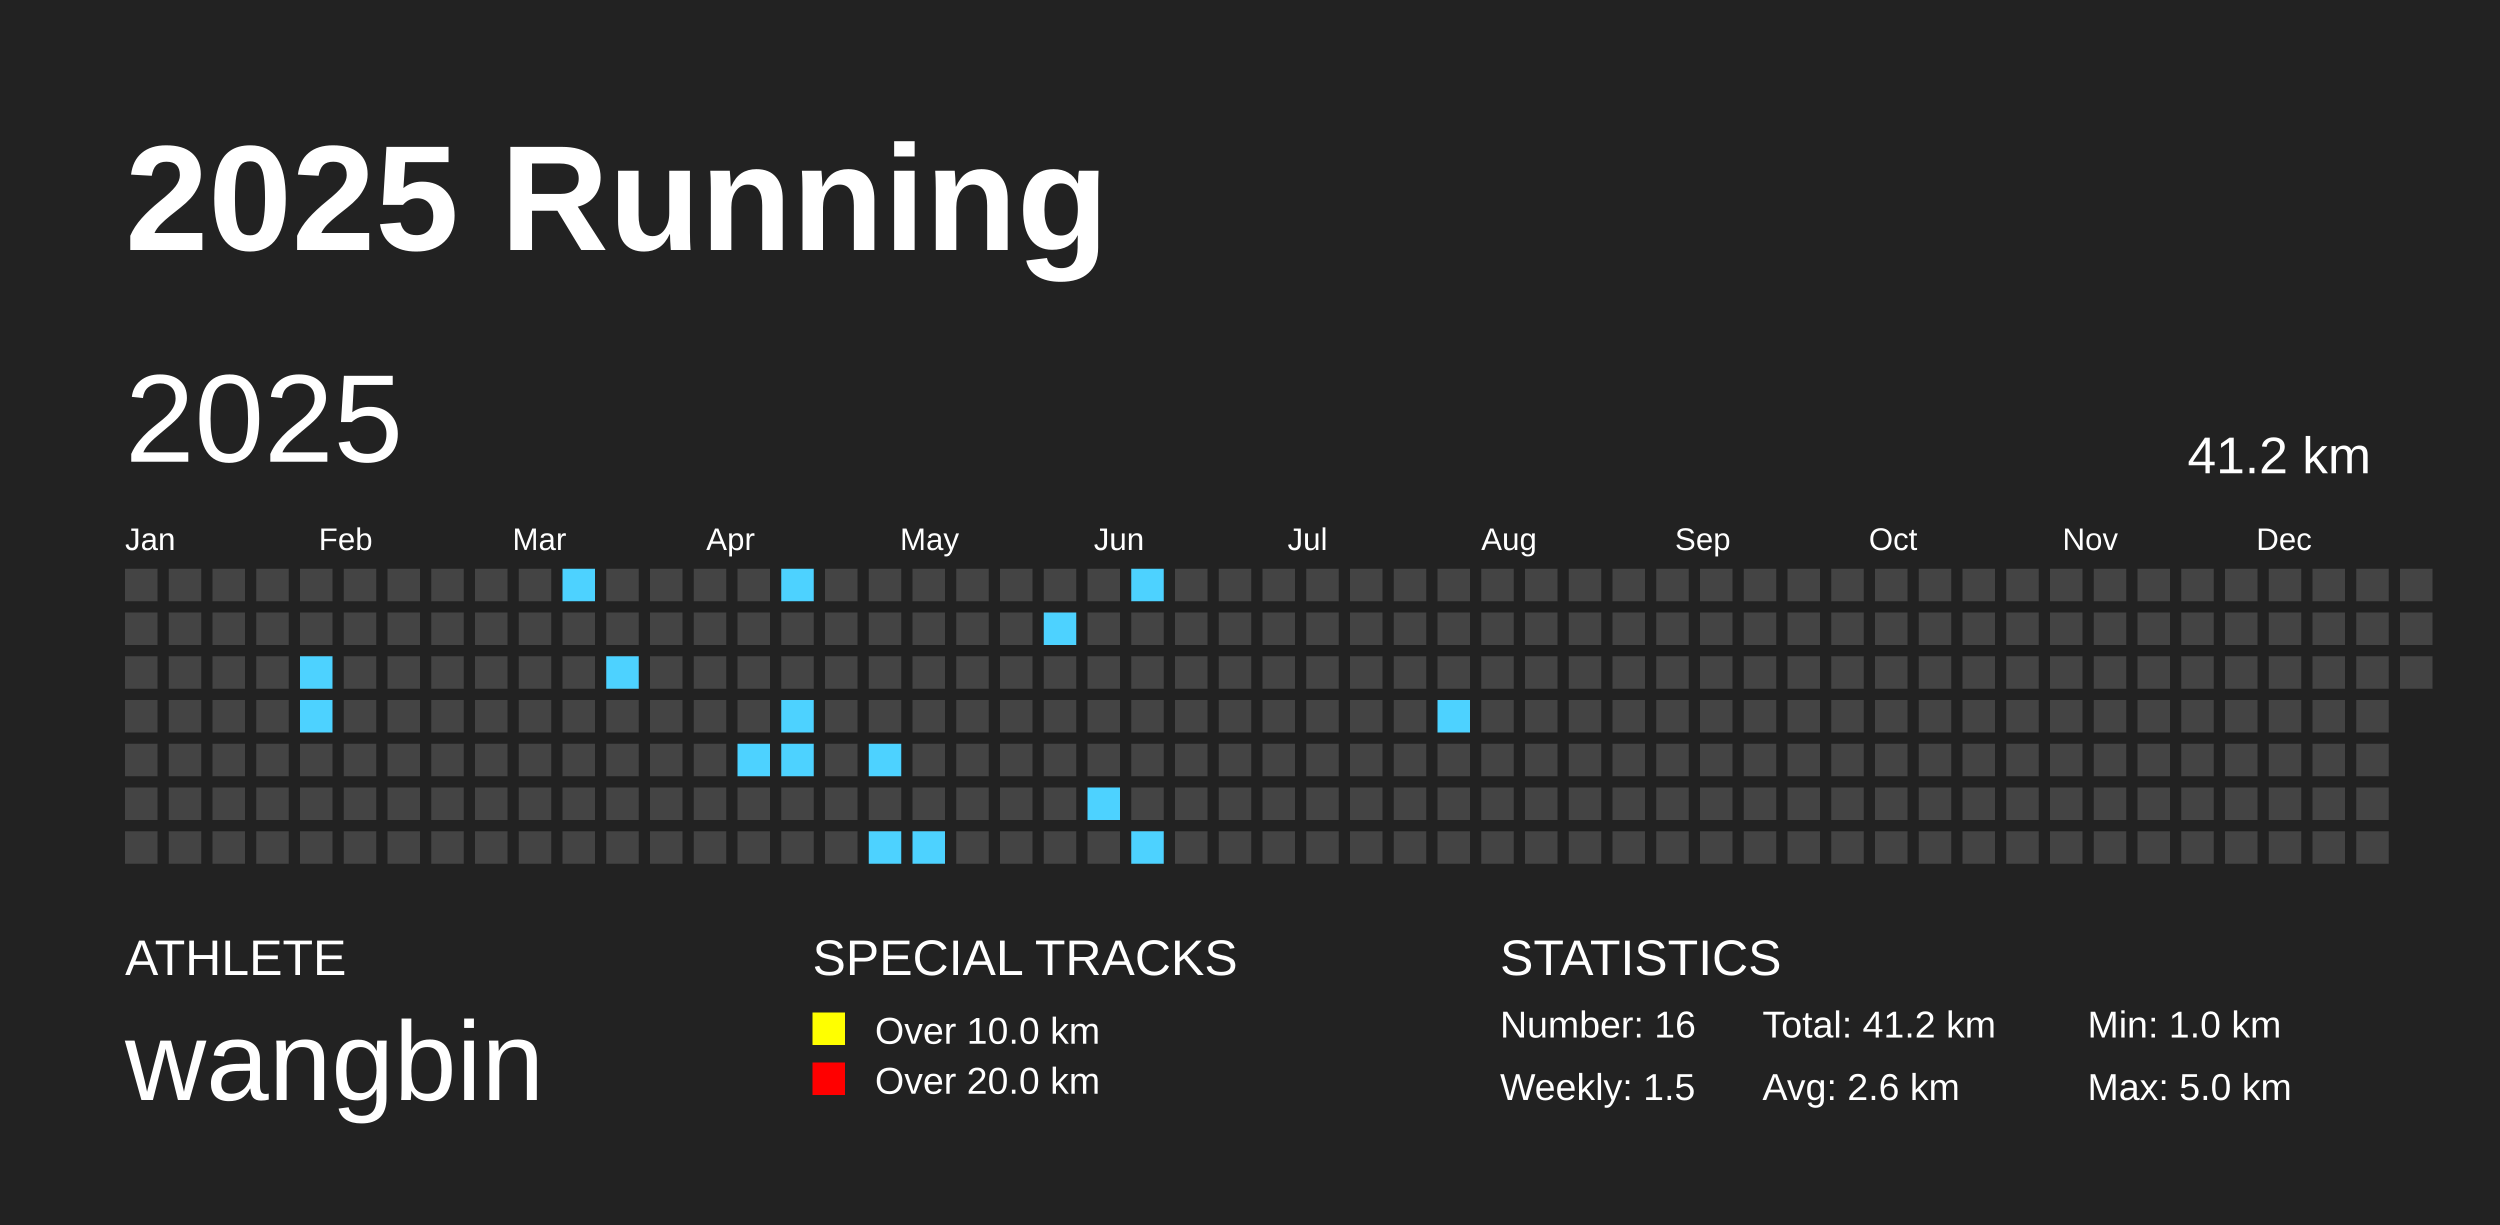
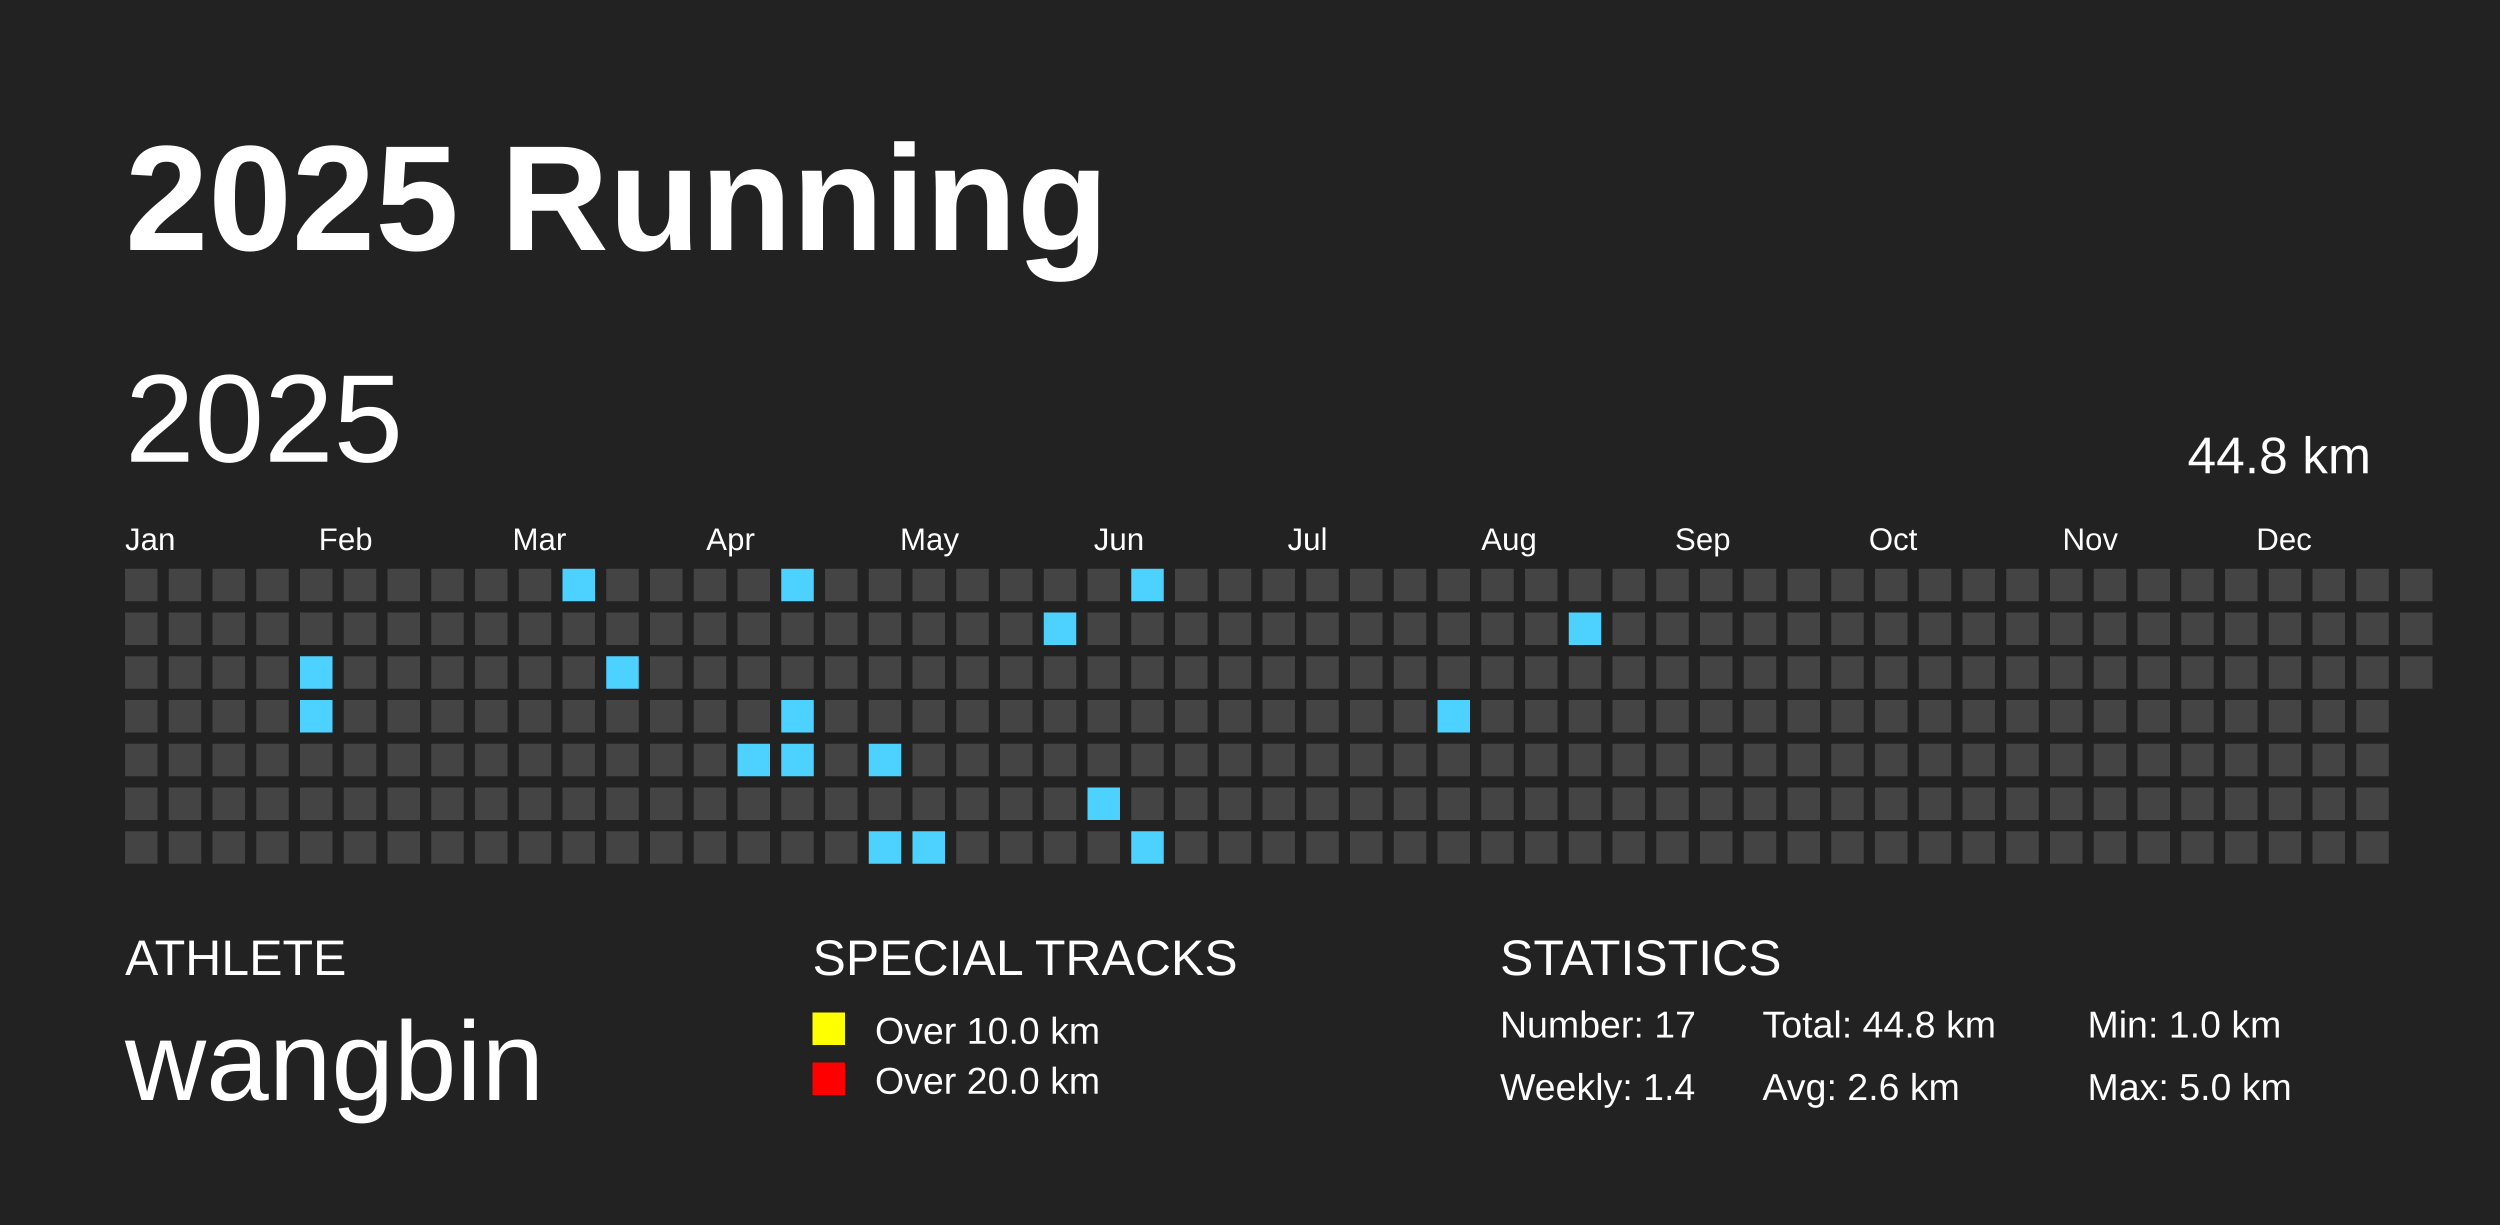
<svg xmlns="http://www.w3.org/2000/svg" baseProfile="full" height="98mm" version="1.1" viewBox="0,0,200,98" width="200mm">
  <defs />
  <rect fill="#222222" height="98" width="200" x="0" y="0" />
  <text fill="#FFFFFF" style="font-size:12px; font-family:Arial; font-weight:bold;" x="10" y="20">2025 Running</text>
  <text fill="#FFFFFF" style="font-size:4px; font-family:Arial" x="10" y="78">ATHLETE</text>
  <text fill="#FFFFFF" style="font-size:9px; font-family:Arial" x="10" y="88">wangbin</text>
  <text fill="#FFFFFF" style="font-size:4px; font-family:Arial" x="65" y="78">SPECIAL TRACKS</text>
  <rect fill="yellow" height="2.6" width="2.6" x="65" y="81" />
  <text fill="#FFFFFF" style="font-size:3px; font-family:Arial" x="70" y="83.5">Over 10.0 km</text>
  <rect fill="red" height="2.6" width="2.6" x="65" y="85" />
  <text fill="#FFFFFF" style="font-size:3px; font-family:Arial" x="70" y="87.5">Over 20.0 km</text>
  <text fill="#FFFFFF" style="font-size:4px; font-family:Arial" x="120" y="78">STATISTICS</text>
-   <text fill="#FFFFFF" style="font-size:3px; font-family:Arial" x="120" y="83">Number: 16</text>
-   <text fill="#FFFFFF" style="font-size:3px; font-family:Arial" x="120" y="88">Weekly: 1.5</text>
-   <text fill="#FFFFFF" style="font-size:3px; font-family:Arial" x="141" y="83">Total: 41.2 km</text>
+   <text fill="#FFFFFF" style="font-size:3px; font-family:Arial" x="120" y="83">Number: 17</text>
+   <text fill="#FFFFFF" style="font-size:3px; font-family:Arial" x="120" y="88">Weekly: 1.4</text>
+   <text fill="#FFFFFF" style="font-size:3px; font-family:Arial" x="141" y="83">Total: 44.8 km</text>
  <text fill="#FFFFFF" style="font-size:3px; font-family:Arial" x="141" y="88">Avg: 2.6 km</text>
  <text fill="#FFFFFF" style="font-size:3px; font-family:Arial" x="167" y="83">Min: 1.0 km</text>
  <text fill="#FFFFFF" style="font-size:3px; font-family:Arial" x="167" y="88">Max: 5.0 km</text>
  <text dominant-baseline="hanging" fill="#FFFFFF" style="font-size:10.0px; font-family:Arial;" x="10" y="30">2025</text>
-   <text dominant-baseline="hanging" fill="#FFFFFF" style="font-size:4.125px; font-family:Arial;" x="175" y="35">41.2 km</text>
+   <text dominant-baseline="hanging" fill="#FFFFFF" style="font-size:4.125px; font-family:Arial;" x="175" y="35">44.8 km</text>
  <text fill="#FFFFFF" style="font-size:2.5px; font-family:Arial" x="10.0" y="44">Jan</text>
  <text fill="#FFFFFF" style="font-size:2.5px; font-family:Arial" x="25.5" y="44">Feb</text>
  <text fill="#FFFFFF" style="font-size:2.5px; font-family:Arial" x="41.0" y="44">Mar</text>
  <text fill="#FFFFFF" style="font-size:2.5px; font-family:Arial" x="56.5" y="44">Apr</text>
  <text fill="#FFFFFF" style="font-size:2.5px; font-family:Arial" x="72.0" y="44">May</text>
  <text fill="#FFFFFF" style="font-size:2.5px; font-family:Arial" x="87.5" y="44">Jun</text>
  <text fill="#FFFFFF" style="font-size:2.5px; font-family:Arial" x="103.0" y="44">Jul</text>
  <text fill="#FFFFFF" style="font-size:2.5px; font-family:Arial" x="118.5" y="44">Aug</text>
  <text fill="#FFFFFF" style="font-size:2.5px; font-family:Arial" x="134.0" y="44">Sep</text>
  <text fill="#FFFFFF" style="font-size:2.5px; font-family:Arial" x="149.5" y="44">Oct</text>
  <text fill="#FFFFFF" style="font-size:2.5px; font-family:Arial" x="165.0" y="44">Nov</text>
  <text fill="#FFFFFF" style="font-size:2.5px; font-family:Arial" x="180.5" y="44">Dec</text>
  <rect fill="#444444" height="2.6" width="2.6" x="10.0" y="45.5" />
  <rect fill="#444444" height="2.6" width="2.6" x="10.0" y="49.0" />
  <rect fill="#444444" height="2.6" width="2.6" x="10.0" y="52.5" />
  <rect fill="#444444" height="2.6" width="2.6" x="10.0" y="56.0" />
  <rect fill="#444444" height="2.6" width="2.6" x="10.0" y="59.5" />
  <rect fill="#444444" height="2.6" width="2.6" x="10.0" y="63.0" />
  <rect fill="#444444" height="2.6" width="2.6" x="10.0" y="66.5" />
  <rect fill="#444444" height="2.6" width="2.6" x="13.5" y="45.5" />
  <rect fill="#444444" height="2.6" width="2.6" x="13.5" y="49.0" />
  <rect fill="#444444" height="2.6" width="2.6" x="13.5" y="52.5" />
  <rect fill="#444444" height="2.6" width="2.6" x="13.5" y="56.0" />
  <rect fill="#444444" height="2.6" width="2.6" x="13.5" y="59.5" />
  <rect fill="#444444" height="2.6" width="2.6" x="13.5" y="63.0" />
  <rect fill="#444444" height="2.6" width="2.6" x="13.5" y="66.5" />
  <rect fill="#444444" height="2.6" width="2.6" x="17.0" y="45.5" />
  <rect fill="#444444" height="2.6" width="2.6" x="17.0" y="49.0" />
  <rect fill="#444444" height="2.6" width="2.6" x="17.0" y="52.5" />
  <rect fill="#444444" height="2.6" width="2.6" x="17.0" y="56.0" />
  <rect fill="#444444" height="2.6" width="2.6" x="17.0" y="59.5" />
  <rect fill="#444444" height="2.6" width="2.6" x="17.0" y="63.0" />
  <rect fill="#444444" height="2.6" width="2.6" x="17.0" y="66.5" />
  <rect fill="#444444" height="2.6" width="2.6" x="20.5" y="45.5" />
  <rect fill="#444444" height="2.6" width="2.6" x="20.5" y="49.0" />
  <rect fill="#444444" height="2.6" width="2.6" x="20.5" y="52.5" />
  <rect fill="#444444" height="2.6" width="2.6" x="20.5" y="56.0" />
  <rect fill="#444444" height="2.6" width="2.6" x="20.5" y="59.5" />
  <rect fill="#444444" height="2.6" width="2.6" x="20.5" y="63.0" />
  <rect fill="#444444" height="2.6" width="2.6" x="20.5" y="66.5" />
  <rect fill="#444444" height="2.6" width="2.6" x="24.0" y="45.5" />
  <rect fill="#444444" height="2.6" width="2.6" x="24.0" y="49.0" />
  <rect fill="#4DD2FF" height="2.6" width="2.6" x="24.0" y="52.5" />
  <rect fill="#4DD2FF" height="2.6" width="2.6" x="24.0" y="56.0" />
  <rect fill="#444444" height="2.6" width="2.6" x="24.0" y="59.5" />
  <rect fill="#444444" height="2.6" width="2.6" x="24.0" y="63.0" />
  <rect fill="#444444" height="2.6" width="2.6" x="24.0" y="66.5" />
  <rect fill="#444444" height="2.6" width="2.6" x="27.5" y="45.5" />
  <rect fill="#444444" height="2.6" width="2.6" x="27.5" y="49.0" />
  <rect fill="#444444" height="2.6" width="2.6" x="27.5" y="52.5" />
  <rect fill="#444444" height="2.6" width="2.6" x="27.5" y="56.0" />
  <rect fill="#444444" height="2.6" width="2.6" x="27.5" y="59.5" />
  <rect fill="#444444" height="2.6" width="2.6" x="27.5" y="63.0" />
  <rect fill="#444444" height="2.6" width="2.6" x="27.5" y="66.5" />
  <rect fill="#444444" height="2.6" width="2.6" x="31.0" y="45.5" />
  <rect fill="#444444" height="2.6" width="2.6" x="31.0" y="49.0" />
  <rect fill="#444444" height="2.6" width="2.6" x="31.0" y="52.5" />
  <rect fill="#444444" height="2.6" width="2.6" x="31.0" y="56.0" />
  <rect fill="#444444" height="2.6" width="2.6" x="31.0" y="59.5" />
  <rect fill="#444444" height="2.6" width="2.6" x="31.0" y="63.0" />
  <rect fill="#444444" height="2.6" width="2.6" x="31.0" y="66.5" />
  <rect fill="#444444" height="2.6" width="2.6" x="34.5" y="45.5" />
  <rect fill="#444444" height="2.6" width="2.6" x="34.5" y="49.0" />
  <rect fill="#444444" height="2.6" width="2.6" x="34.5" y="52.5" />
  <rect fill="#444444" height="2.6" width="2.6" x="34.5" y="56.0" />
  <rect fill="#444444" height="2.6" width="2.6" x="34.5" y="59.5" />
  <rect fill="#444444" height="2.6" width="2.6" x="34.5" y="63.0" />
  <rect fill="#444444" height="2.6" width="2.6" x="34.5" y="66.5" />
  <rect fill="#444444" height="2.6" width="2.6" x="38.0" y="45.5" />
  <rect fill="#444444" height="2.6" width="2.6" x="38.0" y="49.0" />
  <rect fill="#444444" height="2.6" width="2.6" x="38.0" y="52.5" />
  <rect fill="#444444" height="2.6" width="2.6" x="38.0" y="56.0" />
  <rect fill="#444444" height="2.6" width="2.6" x="38.0" y="59.5" />
  <rect fill="#444444" height="2.6" width="2.6" x="38.0" y="63.0" />
  <rect fill="#444444" height="2.6" width="2.6" x="38.0" y="66.5" />
  <rect fill="#444444" height="2.6" width="2.6" x="41.5" y="45.5" />
  <rect fill="#444444" height="2.6" width="2.6" x="41.5" y="49.0" />
  <rect fill="#444444" height="2.6" width="2.6" x="41.5" y="52.5" />
  <rect fill="#444444" height="2.6" width="2.6" x="41.5" y="56.0" />
  <rect fill="#444444" height="2.6" width="2.6" x="41.5" y="59.5" />
  <rect fill="#444444" height="2.6" width="2.6" x="41.5" y="63.0" />
  <rect fill="#444444" height="2.6" width="2.6" x="41.5" y="66.5" />
  <rect fill="#4DD2FF" height="2.6" width="2.6" x="45.0" y="45.5" />
  <rect fill="#444444" height="2.6" width="2.6" x="45.0" y="49.0" />
  <rect fill="#444444" height="2.6" width="2.6" x="45.0" y="52.5" />
  <rect fill="#444444" height="2.6" width="2.6" x="45.0" y="56.0" />
  <rect fill="#444444" height="2.6" width="2.6" x="45.0" y="59.5" />
  <rect fill="#444444" height="2.6" width="2.6" x="45.0" y="63.0" />
  <rect fill="#444444" height="2.6" width="2.6" x="45.0" y="66.5" />
  <rect fill="#444444" height="2.6" width="2.6" x="48.5" y="45.5" />
  <rect fill="#444444" height="2.6" width="2.6" x="48.5" y="49.0" />
  <rect fill="#4DD2FF" height="2.6" width="2.6" x="48.5" y="52.5" />
  <rect fill="#444444" height="2.6" width="2.6" x="48.5" y="56.0" />
  <rect fill="#444444" height="2.6" width="2.6" x="48.5" y="59.5" />
  <rect fill="#444444" height="2.6" width="2.6" x="48.5" y="63.0" />
  <rect fill="#444444" height="2.6" width="2.6" x="48.5" y="66.5" />
  <rect fill="#444444" height="2.6" width="2.6" x="52.0" y="45.5" />
  <rect fill="#444444" height="2.6" width="2.6" x="52.0" y="49.0" />
  <rect fill="#444444" height="2.6" width="2.6" x="52.0" y="52.5" />
  <rect fill="#444444" height="2.6" width="2.6" x="52.0" y="56.0" />
  <rect fill="#444444" height="2.6" width="2.6" x="52.0" y="59.5" />
  <rect fill="#444444" height="2.6" width="2.6" x="52.0" y="63.0" />
  <rect fill="#444444" height="2.6" width="2.6" x="52.0" y="66.5" />
  <rect fill="#444444" height="2.6" width="2.6" x="55.5" y="45.5" />
  <rect fill="#444444" height="2.6" width="2.6" x="55.5" y="49.0" />
  <rect fill="#444444" height="2.6" width="2.6" x="55.5" y="52.5" />
  <rect fill="#444444" height="2.6" width="2.6" x="55.5" y="56.0" />
  <rect fill="#444444" height="2.6" width="2.6" x="55.5" y="59.5" />
  <rect fill="#444444" height="2.6" width="2.6" x="55.5" y="63.0" />
  <rect fill="#444444" height="2.6" width="2.6" x="55.5" y="66.5" />
  <rect fill="#444444" height="2.6" width="2.6" x="59.0" y="45.5" />
  <rect fill="#444444" height="2.6" width="2.6" x="59.0" y="49.0" />
  <rect fill="#444444" height="2.6" width="2.6" x="59.0" y="52.5" />
  <rect fill="#444444" height="2.6" width="2.6" x="59.0" y="56.0" />
  <rect fill="#4DD2FF" height="2.6" width="2.6" x="59.0" y="59.5" />
  <rect fill="#444444" height="2.6" width="2.6" x="59.0" y="63.0" />
  <rect fill="#444444" height="2.6" width="2.6" x="59.0" y="66.5" />
  <rect fill="#4DD2FF" height="2.6" width="2.6" x="62.5" y="45.5" />
  <rect fill="#444444" height="2.6" width="2.6" x="62.5" y="49.0" />
  <rect fill="#444444" height="2.6" width="2.6" x="62.5" y="52.5" />
  <rect fill="#4DD2FF" height="2.6" width="2.6" x="62.5" y="56.0" />
  <rect fill="#4DD2FF" height="2.6" width="2.6" x="62.5" y="59.5" />
  <rect fill="#444444" height="2.6" width="2.6" x="62.5" y="63.0" />
  <rect fill="#444444" height="2.6" width="2.6" x="62.5" y="66.5" />
  <rect fill="#444444" height="2.6" width="2.6" x="66.0" y="45.5" />
  <rect fill="#444444" height="2.6" width="2.6" x="66.0" y="49.0" />
  <rect fill="#444444" height="2.6" width="2.6" x="66.0" y="52.5" />
  <rect fill="#444444" height="2.6" width="2.6" x="66.0" y="56.0" />
  <rect fill="#444444" height="2.6" width="2.6" x="66.0" y="59.5" />
  <rect fill="#444444" height="2.6" width="2.6" x="66.0" y="63.0" />
  <rect fill="#444444" height="2.6" width="2.6" x="66.0" y="66.5" />
  <rect fill="#444444" height="2.6" width="2.6" x="69.5" y="45.5" />
  <rect fill="#444444" height="2.6" width="2.6" x="69.5" y="49.0" />
  <rect fill="#444444" height="2.6" width="2.6" x="69.5" y="52.5" />
  <rect fill="#444444" height="2.6" width="2.6" x="69.5" y="56.0" />
  <rect fill="#4DD2FF" height="2.6" width="2.6" x="69.5" y="59.5" />
  <rect fill="#444444" height="2.6" width="2.6" x="69.5" y="63.0" />
  <rect fill="#4DD2FF" height="2.6" width="2.6" x="69.5" y="66.5" />
  <rect fill="#444444" height="2.6" width="2.6" x="73.0" y="45.5" />
  <rect fill="#444444" height="2.6" width="2.6" x="73.0" y="49.0" />
  <rect fill="#444444" height="2.6" width="2.6" x="73.0" y="52.5" />
  <rect fill="#444444" height="2.6" width="2.6" x="73.0" y="56.0" />
  <rect fill="#444444" height="2.6" width="2.6" x="73.0" y="59.5" />
  <rect fill="#444444" height="2.6" width="2.6" x="73.0" y="63.0" />
  <rect fill="#4DD2FF" height="2.6" width="2.6" x="73.0" y="66.5" />
  <rect fill="#444444" height="2.6" width="2.6" x="76.5" y="45.5" />
  <rect fill="#444444" height="2.6" width="2.6" x="76.5" y="49.0" />
  <rect fill="#444444" height="2.6" width="2.6" x="76.5" y="52.5" />
  <rect fill="#444444" height="2.6" width="2.6" x="76.5" y="56.0" />
  <rect fill="#444444" height="2.6" width="2.6" x="76.5" y="59.5" />
  <rect fill="#444444" height="2.6" width="2.6" x="76.5" y="63.0" />
  <rect fill="#444444" height="2.6" width="2.6" x="76.5" y="66.5" />
  <rect fill="#444444" height="2.6" width="2.6" x="80.0" y="45.5" />
  <rect fill="#444444" height="2.6" width="2.6" x="80.0" y="49.0" />
  <rect fill="#444444" height="2.6" width="2.6" x="80.0" y="52.5" />
  <rect fill="#444444" height="2.6" width="2.6" x="80.0" y="56.0" />
  <rect fill="#444444" height="2.6" width="2.6" x="80.0" y="59.5" />
  <rect fill="#444444" height="2.6" width="2.6" x="80.0" y="63.0" />
  <rect fill="#444444" height="2.6" width="2.6" x="80.0" y="66.5" />
  <rect fill="#444444" height="2.6" width="2.6" x="83.5" y="45.5" />
  <rect fill="#4DD2FF" height="2.6" width="2.6" x="83.5" y="49.0" />
  <rect fill="#444444" height="2.6" width="2.6" x="83.5" y="52.5" />
  <rect fill="#444444" height="2.6" width="2.6" x="83.5" y="56.0" />
  <rect fill="#444444" height="2.6" width="2.6" x="83.5" y="59.5" />
  <rect fill="#444444" height="2.6" width="2.6" x="83.5" y="63.0" />
  <rect fill="#444444" height="2.6" width="2.6" x="83.5" y="66.5" />
  <rect fill="#444444" height="2.6" width="2.6" x="87.0" y="45.5" />
  <rect fill="#444444" height="2.6" width="2.6" x="87.0" y="49.0" />
  <rect fill="#444444" height="2.6" width="2.6" x="87.0" y="52.5" />
  <rect fill="#444444" height="2.6" width="2.6" x="87.0" y="56.0" />
  <rect fill="#444444" height="2.6" width="2.6" x="87.0" y="59.5" />
  <rect fill="#4DD2FF" height="2.6" width="2.6" x="87.0" y="63.0" />
  <rect fill="#444444" height="2.6" width="2.6" x="87.0" y="66.5" />
  <rect fill="#4DD2FF" height="2.6" width="2.6" x="90.5" y="45.5" />
  <rect fill="#444444" height="2.6" width="2.6" x="90.5" y="49.0" />
  <rect fill="#444444" height="2.6" width="2.6" x="90.5" y="52.5" />
  <rect fill="#444444" height="2.6" width="2.6" x="90.5" y="56.0" />
  <rect fill="#444444" height="2.6" width="2.6" x="90.5" y="59.5" />
  <rect fill="#444444" height="2.6" width="2.6" x="90.5" y="63.0" />
  <rect fill="#4DD2FF" height="2.6" width="2.6" x="90.5" y="66.5" />
  <rect fill="#444444" height="2.6" width="2.6" x="94.0" y="45.5" />
  <rect fill="#444444" height="2.6" width="2.6" x="94.0" y="49.0" />
  <rect fill="#444444" height="2.6" width="2.6" x="94.0" y="52.5" />
  <rect fill="#444444" height="2.6" width="2.6" x="94.0" y="56.0" />
  <rect fill="#444444" height="2.6" width="2.6" x="94.0" y="59.5" />
  <rect fill="#444444" height="2.6" width="2.6" x="94.0" y="63.0" />
  <rect fill="#444444" height="2.6" width="2.6" x="94.0" y="66.5" />
  <rect fill="#444444" height="2.6" width="2.6" x="97.5" y="45.5" />
  <rect fill="#444444" height="2.6" width="2.6" x="97.5" y="49.0" />
  <rect fill="#444444" height="2.6" width="2.6" x="97.5" y="52.5" />
  <rect fill="#444444" height="2.6" width="2.6" x="97.5" y="56.0" />
  <rect fill="#444444" height="2.6" width="2.6" x="97.5" y="59.5" />
  <rect fill="#444444" height="2.6" width="2.6" x="97.5" y="63.0" />
  <rect fill="#444444" height="2.6" width="2.6" x="97.5" y="66.5" />
  <rect fill="#444444" height="2.6" width="2.6" x="101.0" y="45.5" />
  <rect fill="#444444" height="2.6" width="2.6" x="101.0" y="49.0" />
  <rect fill="#444444" height="2.6" width="2.6" x="101.0" y="52.5" />
  <rect fill="#444444" height="2.6" width="2.6" x="101.0" y="56.0" />
  <rect fill="#444444" height="2.6" width="2.6" x="101.0" y="59.5" />
  <rect fill="#444444" height="2.6" width="2.6" x="101.0" y="63.0" />
  <rect fill="#444444" height="2.6" width="2.6" x="101.0" y="66.5" />
  <rect fill="#444444" height="2.6" width="2.6" x="104.5" y="45.5" />
  <rect fill="#444444" height="2.6" width="2.6" x="104.5" y="49.0" />
  <rect fill="#444444" height="2.6" width="2.6" x="104.5" y="52.5" />
  <rect fill="#444444" height="2.6" width="2.6" x="104.5" y="56.0" />
  <rect fill="#444444" height="2.6" width="2.6" x="104.5" y="59.5" />
  <rect fill="#444444" height="2.6" width="2.6" x="104.5" y="63.0" />
  <rect fill="#444444" height="2.6" width="2.6" x="104.5" y="66.5" />
  <rect fill="#444444" height="2.6" width="2.6" x="108.0" y="45.5" />
  <rect fill="#444444" height="2.6" width="2.6" x="108.0" y="49.0" />
  <rect fill="#444444" height="2.6" width="2.6" x="108.0" y="52.5" />
  <rect fill="#444444" height="2.6" width="2.6" x="108.0" y="56.0" />
  <rect fill="#444444" height="2.6" width="2.6" x="108.0" y="59.5" />
  <rect fill="#444444" height="2.6" width="2.6" x="108.0" y="63.0" />
  <rect fill="#444444" height="2.6" width="2.6" x="108.0" y="66.5" />
  <rect fill="#444444" height="2.6" width="2.6" x="111.5" y="45.5" />
  <rect fill="#444444" height="2.6" width="2.6" x="111.5" y="49.0" />
  <rect fill="#444444" height="2.6" width="2.6" x="111.5" y="52.5" />
  <rect fill="#444444" height="2.6" width="2.6" x="111.5" y="56.0" />
  <rect fill="#444444" height="2.6" width="2.6" x="111.5" y="59.5" />
  <rect fill="#444444" height="2.6" width="2.6" x="111.5" y="63.0" />
  <rect fill="#444444" height="2.6" width="2.6" x="111.5" y="66.5" />
  <rect fill="#444444" height="2.6" width="2.6" x="115.0" y="45.5" />
  <rect fill="#444444" height="2.6" width="2.6" x="115.0" y="49.0" />
  <rect fill="#444444" height="2.6" width="2.6" x="115.0" y="52.5" />
  <rect fill="#4DD2FF" height="2.6" width="2.6" x="115.0" y="56.0" />
  <rect fill="#444444" height="2.6" width="2.6" x="115.0" y="59.5" />
  <rect fill="#444444" height="2.6" width="2.6" x="115.0" y="63.0" />
  <rect fill="#444444" height="2.6" width="2.6" x="115.0" y="66.5" />
  <rect fill="#444444" height="2.6" width="2.6" x="118.5" y="45.5" />
  <rect fill="#444444" height="2.6" width="2.6" x="118.5" y="49.0" />
  <rect fill="#444444" height="2.6" width="2.6" x="118.5" y="52.5" />
  <rect fill="#444444" height="2.6" width="2.6" x="118.5" y="56.0" />
  <rect fill="#444444" height="2.6" width="2.6" x="118.5" y="59.5" />
  <rect fill="#444444" height="2.6" width="2.6" x="118.5" y="63.0" />
  <rect fill="#444444" height="2.6" width="2.6" x="118.5" y="66.5" />
  <rect fill="#444444" height="2.6" width="2.6" x="122.0" y="45.5" />
  <rect fill="#444444" height="2.6" width="2.6" x="122.0" y="49.0" />
  <rect fill="#444444" height="2.6" width="2.6" x="122.0" y="52.5" />
  <rect fill="#444444" height="2.6" width="2.6" x="122.0" y="56.0" />
  <rect fill="#444444" height="2.6" width="2.6" x="122.0" y="59.5" />
  <rect fill="#444444" height="2.6" width="2.6" x="122.0" y="63.0" />
  <rect fill="#444444" height="2.6" width="2.6" x="122.0" y="66.5" />
  <rect fill="#444444" height="2.6" width="2.6" x="125.5" y="45.5" />
-   <rect fill="#444444" height="2.6" width="2.6" x="125.5" y="49.0" />
+   <rect fill="#4DD2FF" height="2.6" width="2.6" x="125.5" y="49.0" />
  <rect fill="#444444" height="2.6" width="2.6" x="125.5" y="52.5" />
  <rect fill="#444444" height="2.6" width="2.6" x="125.5" y="56.0" />
  <rect fill="#444444" height="2.6" width="2.6" x="125.5" y="59.5" />
  <rect fill="#444444" height="2.6" width="2.6" x="125.5" y="63.0" />
  <rect fill="#444444" height="2.6" width="2.6" x="125.5" y="66.5" />
  <rect fill="#444444" height="2.6" width="2.6" x="129.0" y="45.5" />
  <rect fill="#444444" height="2.6" width="2.6" x="129.0" y="49.0" />
  <rect fill="#444444" height="2.6" width="2.6" x="129.0" y="52.5" />
  <rect fill="#444444" height="2.6" width="2.6" x="129.0" y="56.0" />
  <rect fill="#444444" height="2.6" width="2.6" x="129.0" y="59.5" />
  <rect fill="#444444" height="2.6" width="2.6" x="129.0" y="63.0" />
  <rect fill="#444444" height="2.6" width="2.6" x="129.0" y="66.5" />
  <rect fill="#444444" height="2.6" width="2.6" x="132.5" y="45.5" />
  <rect fill="#444444" height="2.6" width="2.6" x="132.5" y="49.0" />
  <rect fill="#444444" height="2.6" width="2.6" x="132.5" y="52.5" />
  <rect fill="#444444" height="2.6" width="2.6" x="132.5" y="56.0" />
  <rect fill="#444444" height="2.6" width="2.6" x="132.5" y="59.5" />
  <rect fill="#444444" height="2.6" width="2.6" x="132.5" y="63.0" />
  <rect fill="#444444" height="2.6" width="2.6" x="132.5" y="66.5" />
  <rect fill="#444444" height="2.6" width="2.6" x="136.0" y="45.5" />
  <rect fill="#444444" height="2.6" width="2.6" x="136.0" y="49.0" />
  <rect fill="#444444" height="2.6" width="2.6" x="136.0" y="52.5" />
  <rect fill="#444444" height="2.6" width="2.6" x="136.0" y="56.0" />
  <rect fill="#444444" height="2.6" width="2.6" x="136.0" y="59.5" />
  <rect fill="#444444" height="2.6" width="2.6" x="136.0" y="63.0" />
  <rect fill="#444444" height="2.6" width="2.6" x="136.0" y="66.5" />
  <rect fill="#444444" height="2.6" width="2.6" x="139.5" y="45.5" />
  <rect fill="#444444" height="2.6" width="2.6" x="139.5" y="49.0" />
  <rect fill="#444444" height="2.6" width="2.6" x="139.5" y="52.5" />
  <rect fill="#444444" height="2.6" width="2.6" x="139.5" y="56.0" />
  <rect fill="#444444" height="2.6" width="2.6" x="139.5" y="59.5" />
  <rect fill="#444444" height="2.6" width="2.6" x="139.5" y="63.0" />
  <rect fill="#444444" height="2.6" width="2.6" x="139.5" y="66.5" />
  <rect fill="#444444" height="2.6" width="2.6" x="143.0" y="45.5" />
  <rect fill="#444444" height="2.6" width="2.6" x="143.0" y="49.0" />
  <rect fill="#444444" height="2.6" width="2.6" x="143.0" y="52.5" />
  <rect fill="#444444" height="2.6" width="2.6" x="143.0" y="56.0" />
  <rect fill="#444444" height="2.6" width="2.6" x="143.0" y="59.5" />
  <rect fill="#444444" height="2.6" width="2.6" x="143.0" y="63.0" />
  <rect fill="#444444" height="2.6" width="2.6" x="143.0" y="66.5" />
  <rect fill="#444444" height="2.6" width="2.6" x="146.5" y="45.5" />
  <rect fill="#444444" height="2.6" width="2.6" x="146.5" y="49.0" />
  <rect fill="#444444" height="2.6" width="2.6" x="146.5" y="52.5" />
  <rect fill="#444444" height="2.6" width="2.6" x="146.5" y="56.0" />
  <rect fill="#444444" height="2.6" width="2.6" x="146.5" y="59.5" />
  <rect fill="#444444" height="2.6" width="2.6" x="146.5" y="63.0" />
  <rect fill="#444444" height="2.6" width="2.6" x="146.5" y="66.5" />
  <rect fill="#444444" height="2.6" width="2.6" x="150.0" y="45.5" />
  <rect fill="#444444" height="2.6" width="2.6" x="150.0" y="49.0" />
  <rect fill="#444444" height="2.6" width="2.6" x="150.0" y="52.5" />
  <rect fill="#444444" height="2.6" width="2.6" x="150.0" y="56.0" />
  <rect fill="#444444" height="2.6" width="2.6" x="150.0" y="59.5" />
  <rect fill="#444444" height="2.6" width="2.6" x="150.0" y="63.0" />
  <rect fill="#444444" height="2.6" width="2.6" x="150.0" y="66.5" />
  <rect fill="#444444" height="2.6" width="2.6" x="153.5" y="45.5" />
  <rect fill="#444444" height="2.6" width="2.6" x="153.5" y="49.0" />
  <rect fill="#444444" height="2.6" width="2.6" x="153.5" y="52.5" />
  <rect fill="#444444" height="2.6" width="2.6" x="153.5" y="56.0" />
  <rect fill="#444444" height="2.6" width="2.6" x="153.5" y="59.5" />
  <rect fill="#444444" height="2.6" width="2.6" x="153.5" y="63.0" />
  <rect fill="#444444" height="2.6" width="2.6" x="153.5" y="66.5" />
  <rect fill="#444444" height="2.6" width="2.6" x="157.0" y="45.5" />
  <rect fill="#444444" height="2.6" width="2.6" x="157.0" y="49.0" />
  <rect fill="#444444" height="2.6" width="2.6" x="157.0" y="52.5" />
  <rect fill="#444444" height="2.6" width="2.6" x="157.0" y="56.0" />
  <rect fill="#444444" height="2.6" width="2.6" x="157.0" y="59.5" />
  <rect fill="#444444" height="2.6" width="2.6" x="157.0" y="63.0" />
  <rect fill="#444444" height="2.6" width="2.6" x="157.0" y="66.5" />
  <rect fill="#444444" height="2.6" width="2.6" x="160.5" y="45.5" />
  <rect fill="#444444" height="2.6" width="2.6" x="160.5" y="49.0" />
  <rect fill="#444444" height="2.6" width="2.6" x="160.5" y="52.5" />
  <rect fill="#444444" height="2.6" width="2.6" x="160.5" y="56.0" />
  <rect fill="#444444" height="2.6" width="2.6" x="160.5" y="59.5" />
  <rect fill="#444444" height="2.6" width="2.6" x="160.5" y="63.0" />
  <rect fill="#444444" height="2.6" width="2.6" x="160.5" y="66.5" />
  <rect fill="#444444" height="2.6" width="2.6" x="164.0" y="45.5" />
  <rect fill="#444444" height="2.6" width="2.6" x="164.0" y="49.0" />
  <rect fill="#444444" height="2.6" width="2.6" x="164.0" y="52.5" />
  <rect fill="#444444" height="2.6" width="2.6" x="164.0" y="56.0" />
  <rect fill="#444444" height="2.6" width="2.6" x="164.0" y="59.5" />
  <rect fill="#444444" height="2.6" width="2.6" x="164.0" y="63.0" />
  <rect fill="#444444" height="2.6" width="2.6" x="164.0" y="66.5" />
  <rect fill="#444444" height="2.6" width="2.6" x="167.5" y="45.5" />
  <rect fill="#444444" height="2.6" width="2.6" x="167.5" y="49.0" />
  <rect fill="#444444" height="2.6" width="2.6" x="167.5" y="52.5" />
  <rect fill="#444444" height="2.6" width="2.6" x="167.5" y="56.0" />
  <rect fill="#444444" height="2.6" width="2.6" x="167.5" y="59.5" />
  <rect fill="#444444" height="2.6" width="2.6" x="167.5" y="63.0" />
  <rect fill="#444444" height="2.6" width="2.6" x="167.5" y="66.5" />
  <rect fill="#444444" height="2.6" width="2.6" x="171.0" y="45.5" />
  <rect fill="#444444" height="2.6" width="2.6" x="171.0" y="49.0" />
  <rect fill="#444444" height="2.6" width="2.6" x="171.0" y="52.5" />
  <rect fill="#444444" height="2.6" width="2.6" x="171.0" y="56.0" />
  <rect fill="#444444" height="2.6" width="2.6" x="171.0" y="59.5" />
  <rect fill="#444444" height="2.6" width="2.6" x="171.0" y="63.0" />
  <rect fill="#444444" height="2.6" width="2.6" x="171.0" y="66.5" />
  <rect fill="#444444" height="2.6" width="2.6" x="174.5" y="45.5" />
  <rect fill="#444444" height="2.6" width="2.6" x="174.5" y="49.0" />
  <rect fill="#444444" height="2.6" width="2.6" x="174.5" y="52.5" />
  <rect fill="#444444" height="2.6" width="2.6" x="174.5" y="56.0" />
  <rect fill="#444444" height="2.6" width="2.6" x="174.5" y="59.5" />
  <rect fill="#444444" height="2.6" width="2.6" x="174.5" y="63.0" />
  <rect fill="#444444" height="2.6" width="2.6" x="174.5" y="66.5" />
  <rect fill="#444444" height="2.6" width="2.6" x="178.0" y="45.5" />
  <rect fill="#444444" height="2.6" width="2.6" x="178.0" y="49.0" />
  <rect fill="#444444" height="2.6" width="2.6" x="178.0" y="52.5" />
  <rect fill="#444444" height="2.6" width="2.6" x="178.0" y="56.0" />
  <rect fill="#444444" height="2.6" width="2.6" x="178.0" y="59.5" />
  <rect fill="#444444" height="2.6" width="2.6" x="178.0" y="63.0" />
  <rect fill="#444444" height="2.6" width="2.6" x="178.0" y="66.5" />
  <rect fill="#444444" height="2.6" width="2.6" x="181.5" y="45.5" />
  <rect fill="#444444" height="2.6" width="2.6" x="181.5" y="49.0" />
  <rect fill="#444444" height="2.6" width="2.6" x="181.5" y="52.5" />
  <rect fill="#444444" height="2.6" width="2.6" x="181.5" y="56.0" />
  <rect fill="#444444" height="2.6" width="2.6" x="181.5" y="59.5" />
  <rect fill="#444444" height="2.6" width="2.6" x="181.5" y="63.0" />
  <rect fill="#444444" height="2.6" width="2.6" x="181.5" y="66.5" />
  <rect fill="#444444" height="2.6" width="2.6" x="185.0" y="45.5" />
  <rect fill="#444444" height="2.6" width="2.6" x="185.0" y="49.0" />
  <rect fill="#444444" height="2.6" width="2.6" x="185.0" y="52.5" />
  <rect fill="#444444" height="2.6" width="2.6" x="185.0" y="56.0" />
  <rect fill="#444444" height="2.6" width="2.6" x="185.0" y="59.5" />
  <rect fill="#444444" height="2.6" width="2.6" x="185.0" y="63.0" />
  <rect fill="#444444" height="2.6" width="2.6" x="185.0" y="66.5" />
  <rect fill="#444444" height="2.6" width="2.6" x="188.5" y="45.5" />
  <rect fill="#444444" height="2.6" width="2.6" x="188.5" y="49.0" />
  <rect fill="#444444" height="2.6" width="2.6" x="188.5" y="52.5" />
  <rect fill="#444444" height="2.6" width="2.6" x="188.5" y="56.0" />
  <rect fill="#444444" height="2.6" width="2.6" x="188.5" y="59.5" />
  <rect fill="#444444" height="2.6" width="2.6" x="188.5" y="63.0" />
  <rect fill="#444444" height="2.6" width="2.6" x="188.5" y="66.5" />
  <rect fill="#444444" height="2.6" width="2.6" x="192.0" y="45.5" />
  <rect fill="#444444" height="2.6" width="2.6" x="192.0" y="49.0" />
  <rect fill="#444444" height="2.6" width="2.6" x="192.0" y="52.5" />
</svg>
